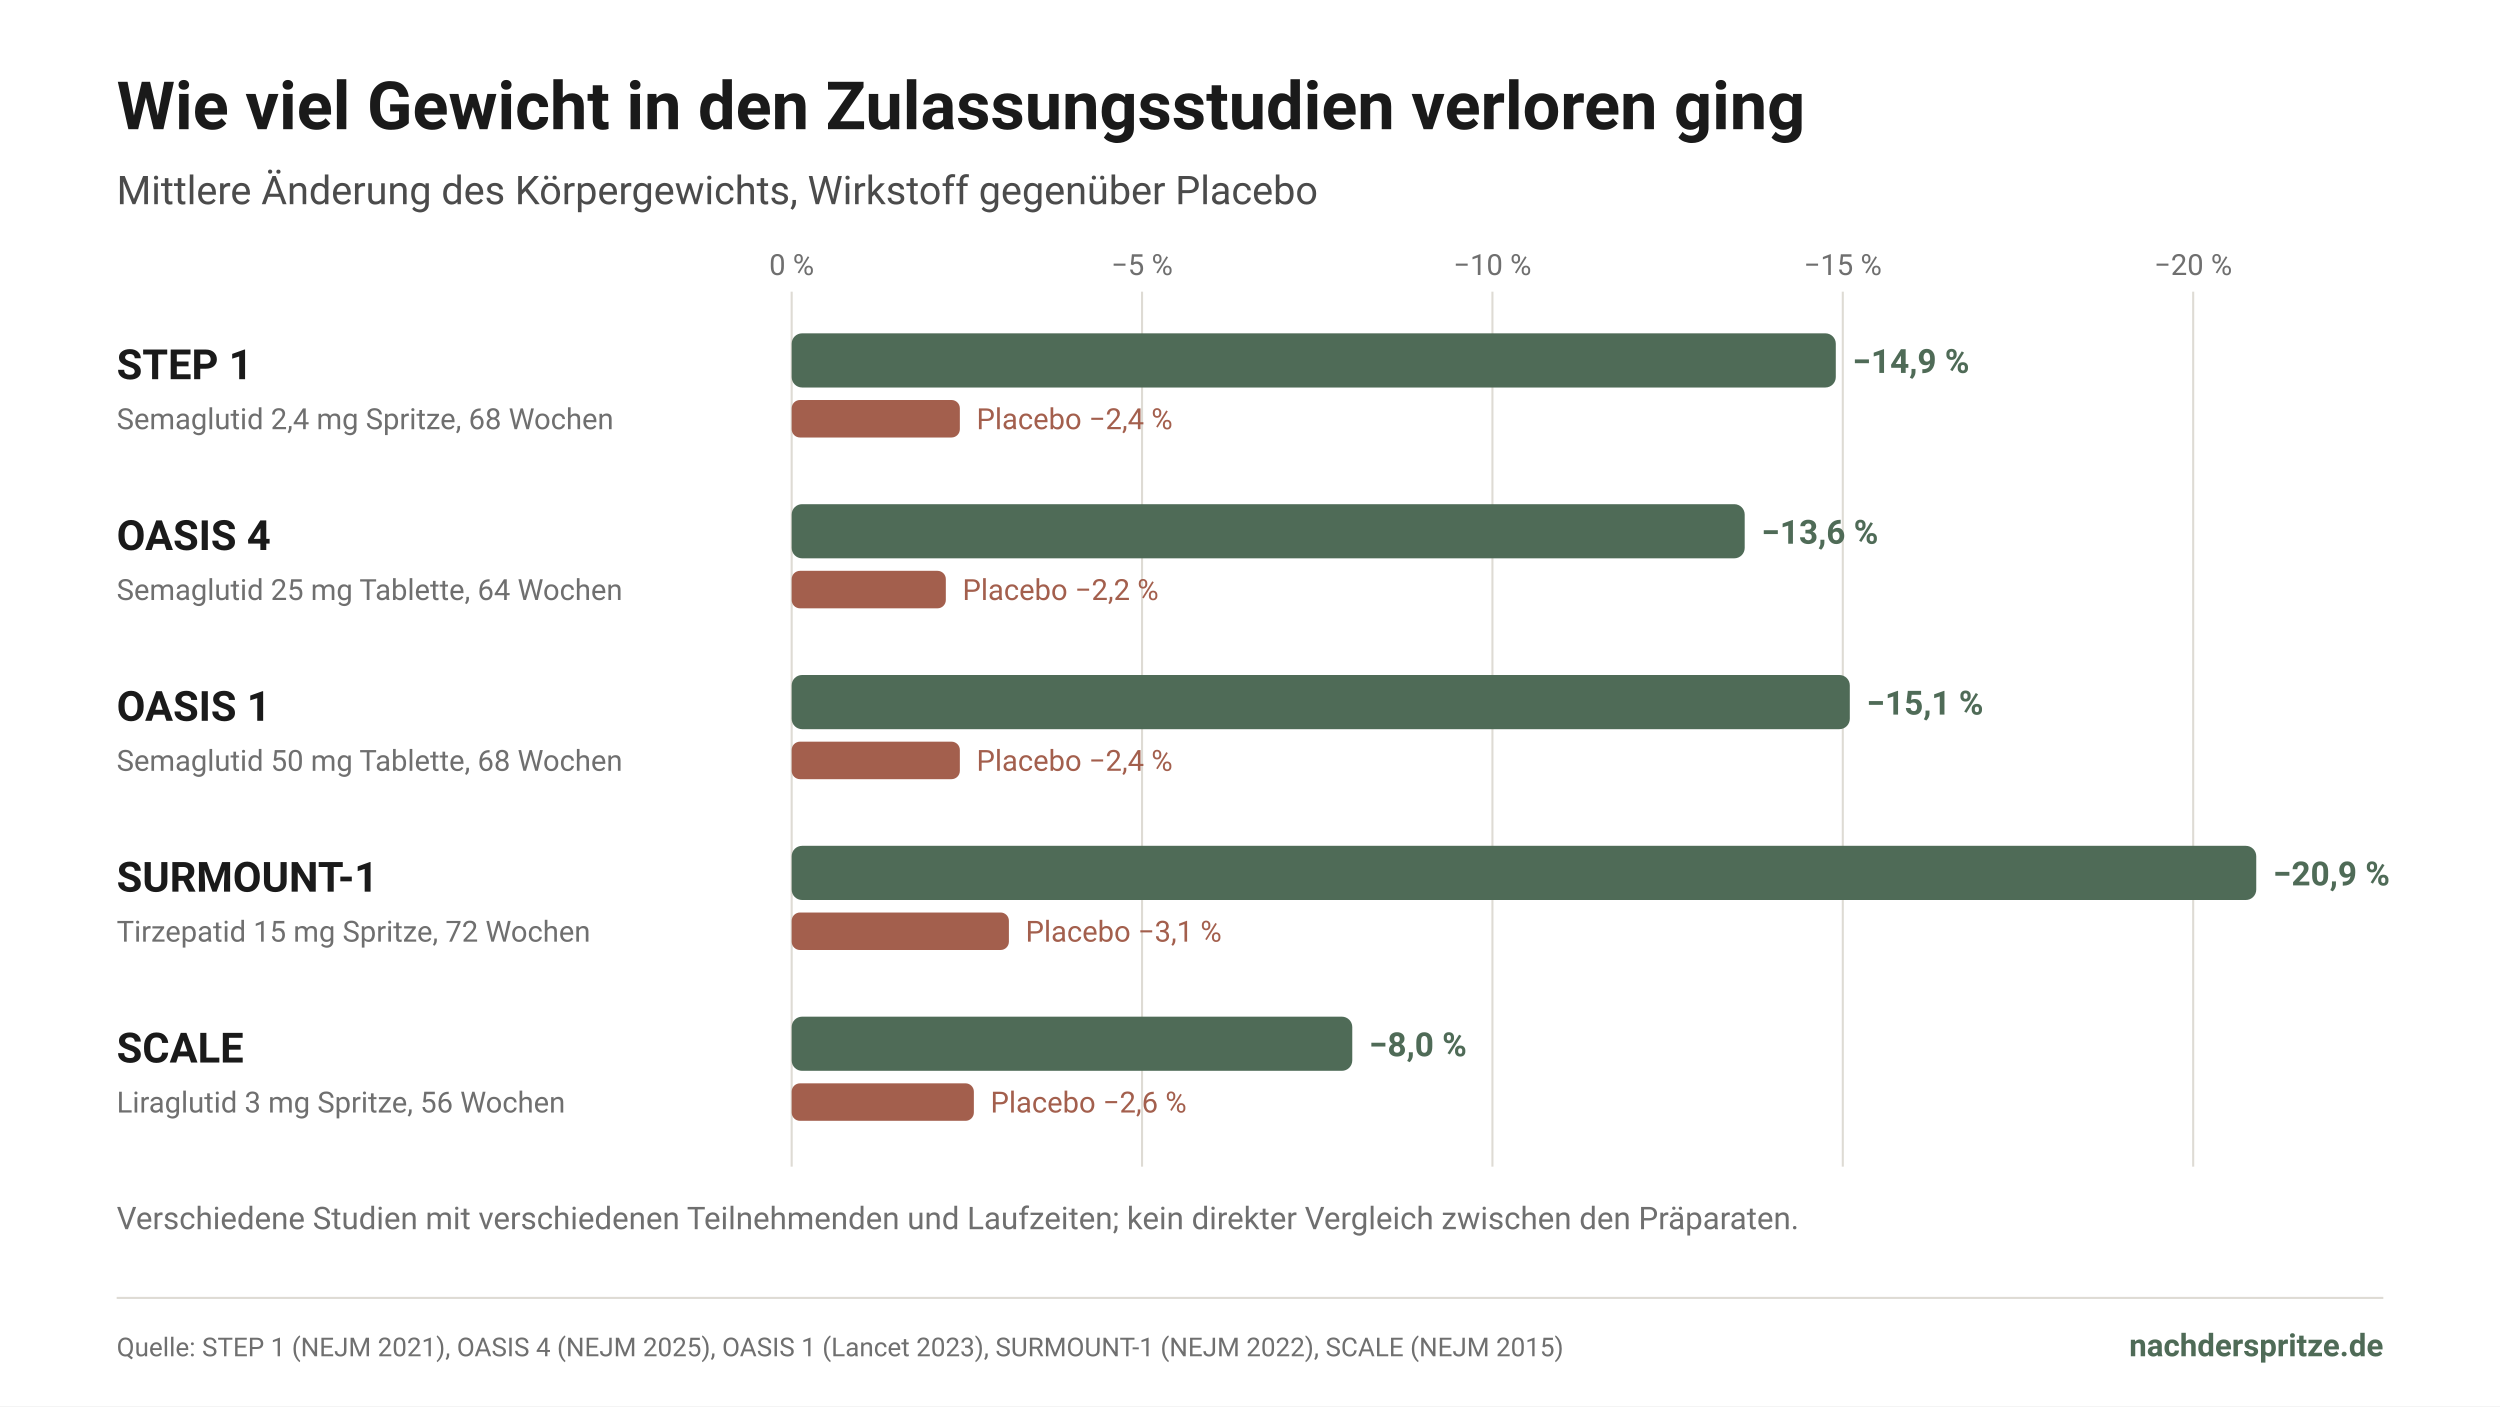
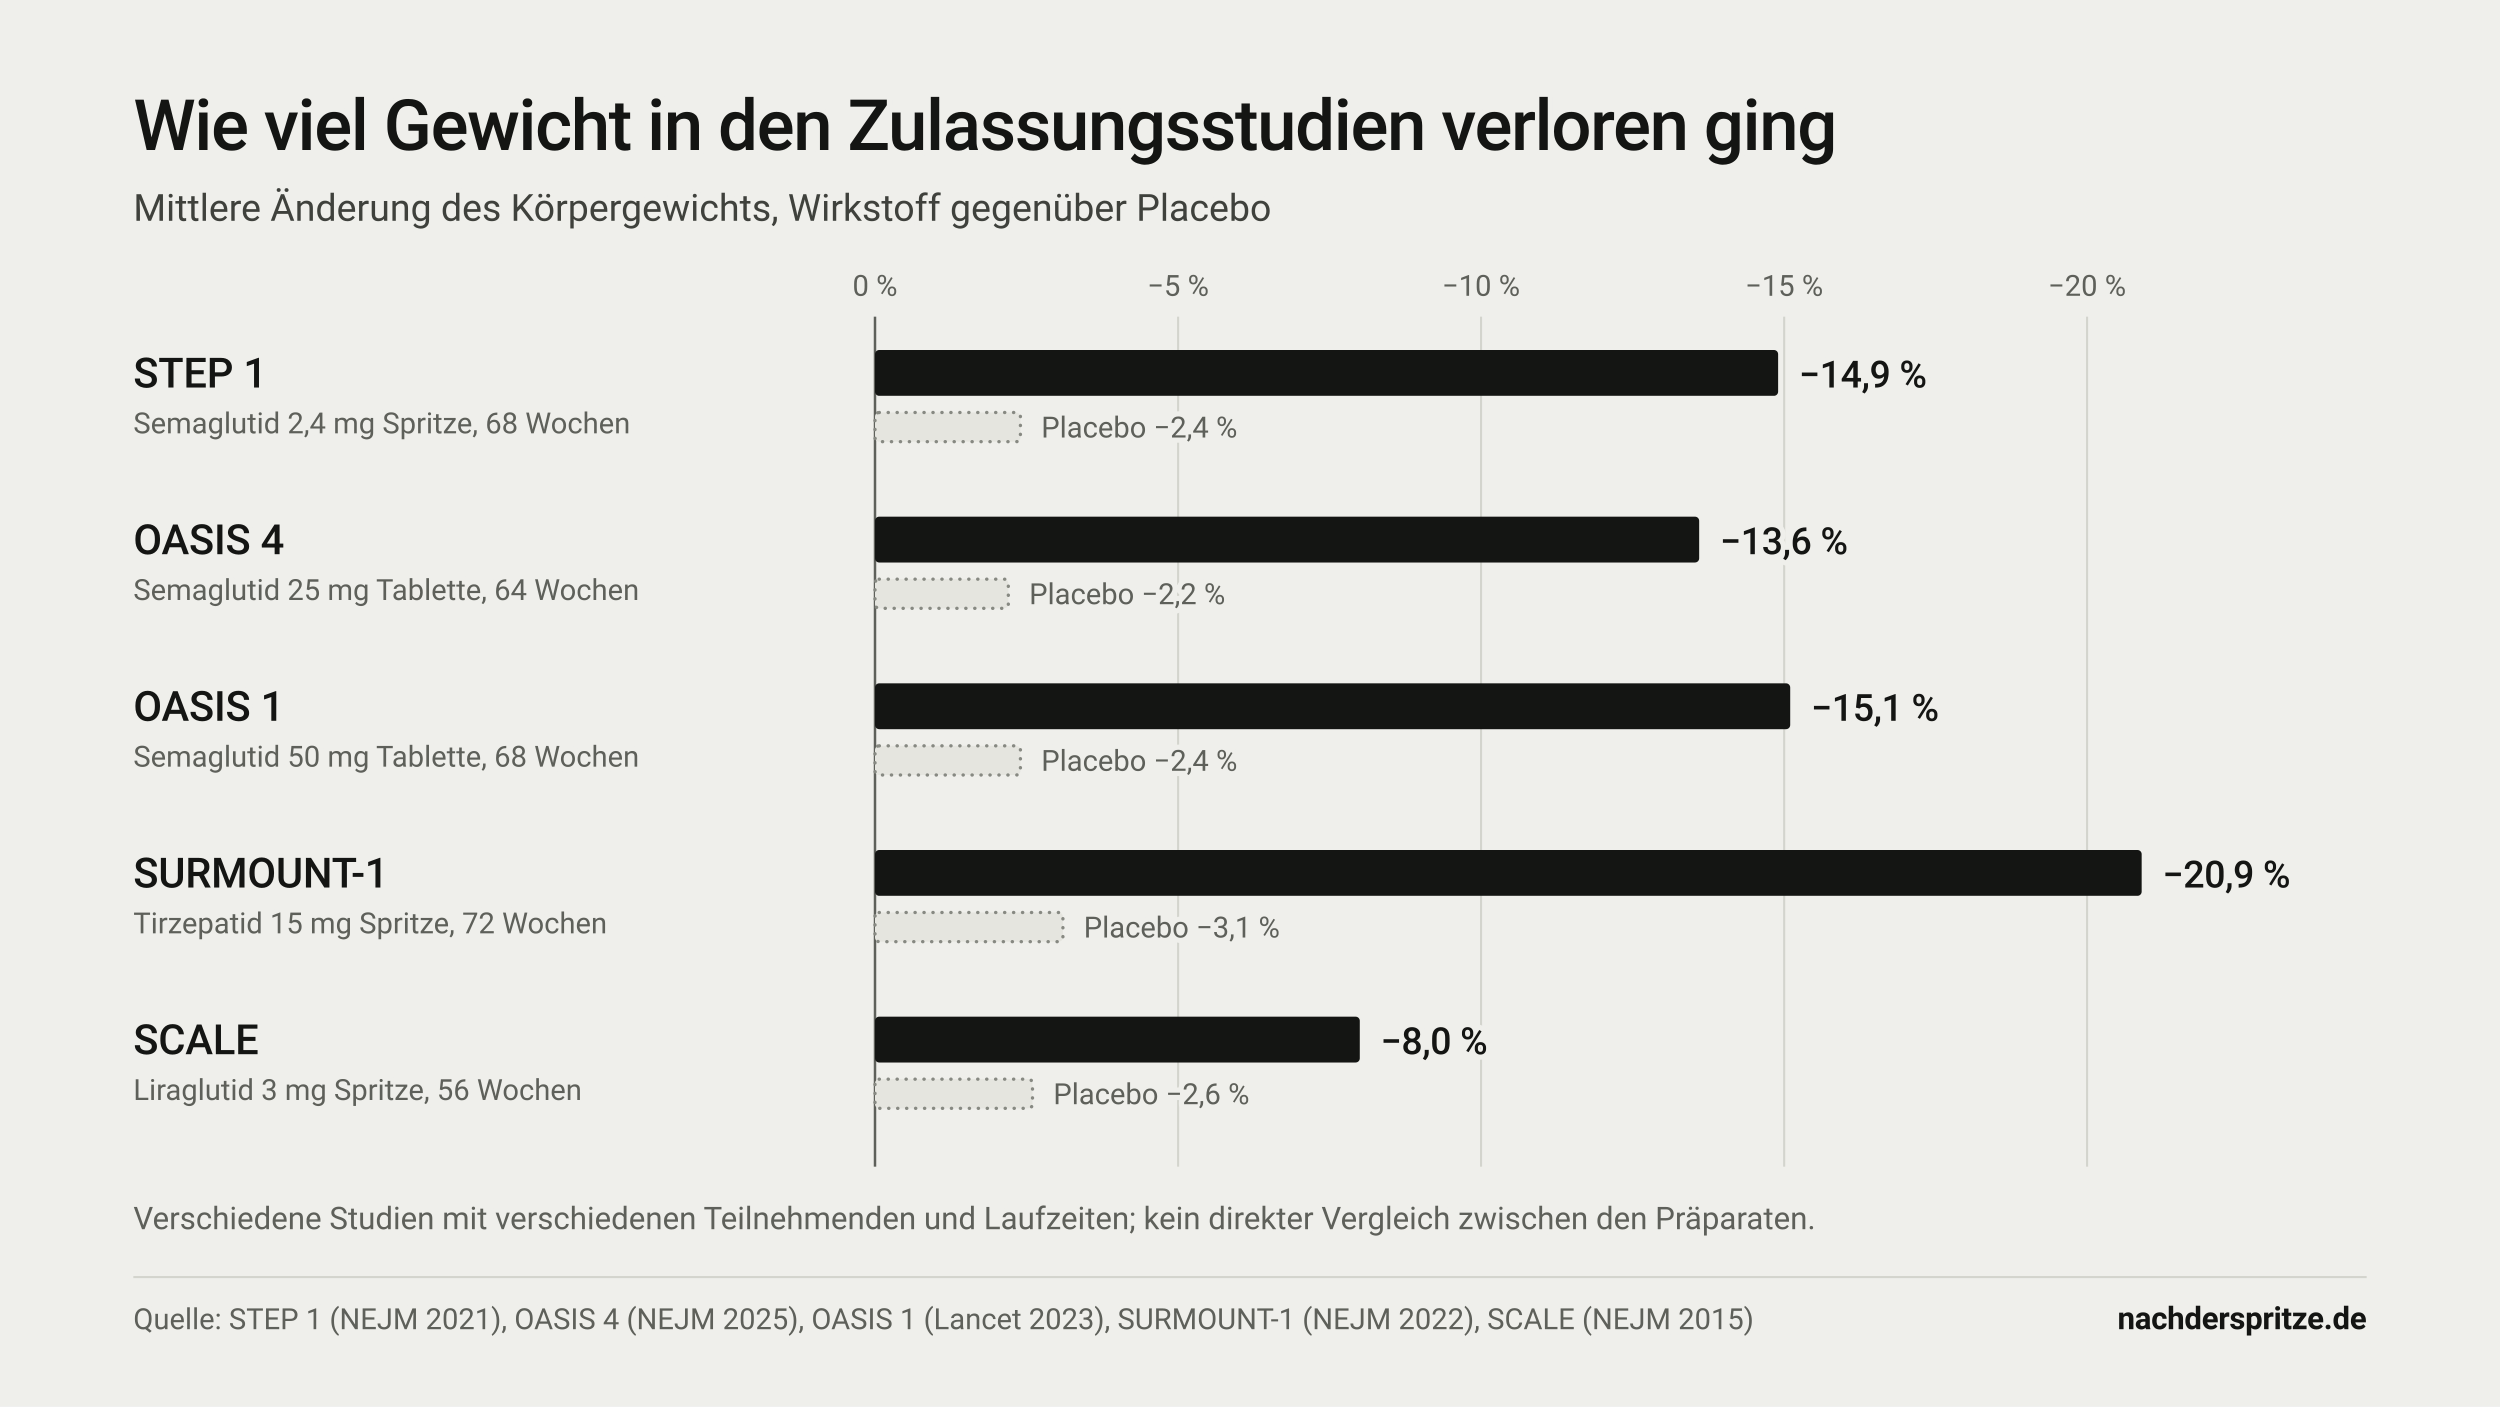
- <svg xmlns="http://www.w3.org/2000/svg" width="1200" height="675" viewBox="0 0 1200 675" role="img" aria-labelledby="t d" font-family="'Hanken Grotesk Variable', 'Hanken Grotesk', system-ui, -apple-system, 'Segoe UI', Roboto, Helvetica, Arial, sans-serif">
-   <rect width="1200" height="675" fill="#ffffff" />
-   <text x="56" y="62" font-size="32" font-weight="700" fill="#1a1a1a" text-anchor="start">Wie viel Gewicht in den Zulassungsstudien verloren ging</text>
-   <text x="56" y="98" font-size="19" font-weight="400" fill="#4b4b4b" text-anchor="start">Mittlere Änderung des Körpergewichts, Wirkstoff gegenüber Placebo</text>
-   <line x1="380" y1="140" x2="380" y2="560" stroke="#dedbd4" stroke-width="1" />
-   <text x="380" y="132" font-size="14" font-weight="400" fill="#6f6f6f" text-anchor="middle">0 %</text>
-   <line x1="548.182" y1="140" x2="548.182" y2="560" stroke="#dedbd4" stroke-width="1" />
-   <text x="548.182" y="132" font-size="14" font-weight="400" fill="#6f6f6f" text-anchor="middle">−5 %</text>
-   <line x1="716.364" y1="140" x2="716.364" y2="560" stroke="#dedbd4" stroke-width="1" />
-   <text x="716.364" y="132" font-size="14" font-weight="400" fill="#6f6f6f" text-anchor="middle">−10 %</text>
-   <line x1="884.545" y1="140" x2="884.545" y2="560" stroke="#dedbd4" stroke-width="1" />
-   <text x="884.545" y="132" font-size="14" font-weight="400" fill="#6f6f6f" text-anchor="middle">−15 %</text>
-   <line x1="1052.727" y1="140" x2="1052.727" y2="560" stroke="#dedbd4" stroke-width="1" />
-   <text x="1052.727" y="132" font-size="14" font-weight="400" fill="#6f6f6f" text-anchor="middle">−20 %</text>
-   <text x="56" y="182" font-size="20" font-weight="700" fill="#1a1a1a" text-anchor="start">STEP 1</text>
-   <text x="56" y="206" font-size="14" font-weight="400" fill="#6f6f6f" text-anchor="start">Semaglutid 2,4 mg Spritze, 68 Wochen</text>
-   <rect x="380" y="160" width="501.182" height="26" rx="5" fill="#4f6b57" />
-   <text x="889.182" y="179" font-size="16" font-weight="700" fill="#4f6b57" text-anchor="start">−14,9 %</text>
-   <rect x="380" y="192" width="80.727" height="18" rx="4" fill="#a35f4d" />
-   <text x="468.727" y="206" font-size="14" font-weight="400" fill="#a35f4d" text-anchor="start">Placebo −2,4 %</text>
-   <text x="56" y="264" font-size="20" font-weight="700" fill="#1a1a1a" text-anchor="start">OASIS 4</text>
-   <text x="56" y="288" font-size="14" font-weight="400" fill="#6f6f6f" text-anchor="start">Semaglutid 25 mg Tablette, 64 Wochen</text>
-   <rect x="380" y="242" width="457.455" height="26" rx="5" fill="#4f6b57" />
-   <text x="845.455" y="261" font-size="16" font-weight="700" fill="#4f6b57" text-anchor="start">−13,6 %</text>
-   <rect x="380" y="274" width="74" height="18" rx="4" fill="#a35f4d" />
-   <text x="462" y="288" font-size="14" font-weight="400" fill="#a35f4d" text-anchor="start">Placebo −2,2 %</text>
-   <text x="56" y="346" font-size="20" font-weight="700" fill="#1a1a1a" text-anchor="start">OASIS 1</text>
-   <text x="56" y="370" font-size="14" font-weight="400" fill="#6f6f6f" text-anchor="start">Semaglutid 50 mg Tablette, 68 Wochen</text>
-   <rect x="380" y="324" width="507.909" height="26" rx="5" fill="#4f6b57" />
-   <text x="895.909" y="343" font-size="16" font-weight="700" fill="#4f6b57" text-anchor="start">−15,1 %</text>
-   <rect x="380" y="356" width="80.727" height="18" rx="4" fill="#a35f4d" />
-   <text x="468.727" y="370" font-size="14" font-weight="400" fill="#a35f4d" text-anchor="start">Placebo −2,4 %</text>
-   <text x="56" y="428" font-size="20" font-weight="700" fill="#1a1a1a" text-anchor="start">SURMOUNT-1</text>
-   <text x="56" y="452" font-size="14" font-weight="400" fill="#6f6f6f" text-anchor="start">Tirzepatid 15 mg Spritze, 72 Wochen</text>
-   <rect x="380" y="406" width="703" height="26" rx="5" fill="#4f6b57" />
-   <text x="1091" y="425" font-size="16" font-weight="700" fill="#4f6b57" text-anchor="start">−20,9 %</text>
-   <rect x="380" y="438" width="104.273" height="18" rx="4" fill="#a35f4d" />
-   <text x="492.273" y="452" font-size="14" font-weight="400" fill="#a35f4d" text-anchor="start">Placebo −3,1 %</text>
-   <text x="56" y="510" font-size="20" font-weight="700" fill="#1a1a1a" text-anchor="start">SCALE</text>
-   <text x="56" y="534" font-size="14" font-weight="400" fill="#6f6f6f" text-anchor="start">Liraglutid 3 mg Spritze, 56 Wochen</text>
-   <rect x="380" y="488" width="269.091" height="26" rx="5" fill="#4f6b57" />
-   <text x="657.091" y="507" font-size="16" font-weight="700" fill="#4f6b57" text-anchor="start">−8,0 %</text>
-   <rect x="380" y="520" width="87.455" height="18" rx="4" fill="#a35f4d" />
-   <text x="475.455" y="534" font-size="14" font-weight="400" fill="#a35f4d" text-anchor="start">Placebo −2,6 %</text>
-   <text x="56" y="590" font-size="15" font-weight="400" fill="#6f6f6f" text-anchor="start">Verschiedene Studien mit verschiedenen Teilnehmenden und Laufzeiten; kein direkter Vergleich zwischen den Präparaten.</text>
-   <line x1="56" y1="623" x2="1144" y2="623" stroke="#dedbd4" stroke-width="1" />
-   <text x="56" y="651" font-size="12.5" font-weight="400" fill="#6f6f6f" text-anchor="start">Quelle: STEP 1 (NEJM 2021), OASIS 4 (NEJM 2025), OASIS 1 (Lancet 2023), SURMOUNT-1 (NEJM 2022), SCALE (NEJM 2015)</text>
-   <text x="1144" y="651" font-size="15" font-weight="600" fill="#4f6b57" text-anchor="end">nachderspritze.de</text>
+ <svg xmlns="http://www.w3.org/2000/svg" width="1200" height="675" viewBox="0 0 1200 675" role="img" aria-labelledby="t d" font-family="'Mona Sans Variable', 'Mona Sans', system-ui, -apple-system, 'Segoe UI', Roboto, Helvetica, Arial, sans-serif">
+   <rect width="1200" height="675" fill="#EFEFEB" />
+   <text x="64" y="72" font-size="34" font-weight="540" fill="#141513" text-anchor="start" style="font-stretch:116%;letter-spacing:-0.02em" stroke="#EFEFEB" stroke-width="5" stroke-linejoin="round" paint-order="stroke">Wie viel Gewicht in den Zulassungsstudien verloren ging</text>
+   <text x="64" y="106" font-size="18" font-weight="420" fill="#3F413C" text-anchor="start" style="font-stretch:100%;letter-spacing:0em" stroke="#EFEFEB" stroke-width="5" stroke-linejoin="round" paint-order="stroke">Mittlere Änderung des Körpergewichts, Wirkstoff gegenüber Placebo</text>
+   <line x1="420" y1="152" x2="420" y2="560" stroke="#5E605A" stroke-width="1.2" />
+   <text x="420" y="142" font-size="14" font-weight="440" fill="#5E605A" text-anchor="middle" style="font-stretch:100%;letter-spacing:0em;font-variant-numeric:tabular-nums" stroke="#EFEFEB" stroke-width="5" stroke-linejoin="round" paint-order="stroke">0 %</text>
+   <line x1="565.5" y1="152" x2="565.5" y2="560" stroke="#D3D4CD" stroke-width="1" />
+   <text x="565.5" y="142" font-size="14" font-weight="440" fill="#5E605A" text-anchor="middle" style="font-stretch:100%;letter-spacing:0em;font-variant-numeric:tabular-nums" stroke="#EFEFEB" stroke-width="5" stroke-linejoin="round" paint-order="stroke">−5 %</text>
+   <line x1="710.9" y1="152" x2="710.9" y2="560" stroke="#D3D4CD" stroke-width="1" />
+   <text x="710.9" y="142" font-size="14" font-weight="440" fill="#5E605A" text-anchor="middle" style="font-stretch:100%;letter-spacing:0em;font-variant-numeric:tabular-nums" stroke="#EFEFEB" stroke-width="5" stroke-linejoin="round" paint-order="stroke">−10 %</text>
+   <line x1="856.4" y1="152" x2="856.4" y2="560" stroke="#D3D4CD" stroke-width="1" />
+   <text x="856.4" y="142" font-size="14" font-weight="440" fill="#5E605A" text-anchor="middle" style="font-stretch:100%;letter-spacing:0em;font-variant-numeric:tabular-nums" stroke="#EFEFEB" stroke-width="5" stroke-linejoin="round" paint-order="stroke">−15 %</text>
+   <line x1="1001.8" y1="152" x2="1001.8" y2="560" stroke="#D3D4CD" stroke-width="1" />
+   <text x="1001.8" y="142" font-size="14" font-weight="440" fill="#5E605A" text-anchor="middle" style="font-stretch:100%;letter-spacing:0em;font-variant-numeric:tabular-nums" stroke="#EFEFEB" stroke-width="5" stroke-linejoin="round" paint-order="stroke">−20 %</text>
+   <text x="64" y="186" font-size="20" font-weight="560" fill="#141513" text-anchor="start" style="font-stretch:108%;letter-spacing:-0.005em" stroke="#EFEFEB" stroke-width="5" stroke-linejoin="round" paint-order="stroke">STEP 1</text>
+   <text x="64" y="208" font-size="14" font-weight="420" fill="#5E605A" text-anchor="start" style="font-stretch:100%;letter-spacing:0em" stroke="#EFEFEB" stroke-width="5" stroke-linejoin="round" paint-order="stroke">Semaglutid 2,4 mg Spritze, 68 Wochen</text>
+   <rect class="mk" x="420" y="168" width="433.5" height="22" rx="2" fill="#141513" />
+   <text x="863.5" y="186" font-size="18" font-weight="560" fill="#141513" text-anchor="start" style="font-stretch:118%;letter-spacing:-0.01em" stroke="#EFEFEB" stroke-width="5" stroke-linejoin="round" paint-order="stroke">−14,9 %</text>
+   <rect class="mk" x="420" y="198" width="69.8" height="14" rx="2" fill="#E5E5DF" stroke="#878982" stroke-width="1.6" stroke-dasharray="0.1 4.2" stroke-linecap="round" />
+   <text x="499.8" y="210" font-size="14" font-weight="420" fill="#5E605A" text-anchor="start" style="font-stretch:100%;letter-spacing:0em" stroke="#EFEFEB" stroke-width="5" stroke-linejoin="round" paint-order="stroke">Placebo −2,4 %</text>
+   <text x="64" y="266" font-size="20" font-weight="560" fill="#141513" text-anchor="start" style="font-stretch:108%;letter-spacing:-0.005em" stroke="#EFEFEB" stroke-width="5" stroke-linejoin="round" paint-order="stroke">OASIS 4</text>
+   <text x="64" y="288" font-size="14" font-weight="420" fill="#5E605A" text-anchor="start" style="font-stretch:100%;letter-spacing:0em" stroke="#EFEFEB" stroke-width="5" stroke-linejoin="round" paint-order="stroke">Semaglutid 25 mg Tablette, 64 Wochen</text>
+   <rect class="mk" x="420" y="248" width="395.6" height="22" rx="2" fill="#141513" />
+   <text x="825.6" y="266" font-size="18" font-weight="560" fill="#141513" text-anchor="start" style="font-stretch:118%;letter-spacing:-0.01em" stroke="#EFEFEB" stroke-width="5" stroke-linejoin="round" paint-order="stroke">−13,6 %</text>
+   <rect class="mk" x="420" y="278" width="64" height="14" rx="2" fill="#E5E5DF" stroke="#878982" stroke-width="1.6" stroke-dasharray="0.1 4.2" stroke-linecap="round" />
+   <text x="494" y="290" font-size="14" font-weight="420" fill="#5E605A" text-anchor="start" style="font-stretch:100%;letter-spacing:0em" stroke="#EFEFEB" stroke-width="5" stroke-linejoin="round" paint-order="stroke">Placebo −2,2 %</text>
+   <text x="64" y="346" font-size="20" font-weight="560" fill="#141513" text-anchor="start" style="font-stretch:108%;letter-spacing:-0.005em" stroke="#EFEFEB" stroke-width="5" stroke-linejoin="round" paint-order="stroke">OASIS 1</text>
+   <text x="64" y="368" font-size="14" font-weight="420" fill="#5E605A" text-anchor="start" style="font-stretch:100%;letter-spacing:0em" stroke="#EFEFEB" stroke-width="5" stroke-linejoin="round" paint-order="stroke">Semaglutid 50 mg Tablette, 68 Wochen</text>
+   <rect class="mk" x="420" y="328" width="439.3" height="22" rx="2" fill="#141513" />
+   <text x="869.3" y="346" font-size="18" font-weight="560" fill="#141513" text-anchor="start" style="font-stretch:118%;letter-spacing:-0.01em" stroke="#EFEFEB" stroke-width="5" stroke-linejoin="round" paint-order="stroke">−15,1 %</text>
+   <rect class="mk" x="420" y="358" width="69.8" height="14" rx="2" fill="#E5E5DF" stroke="#878982" stroke-width="1.6" stroke-dasharray="0.1 4.2" stroke-linecap="round" />
+   <text x="499.8" y="370" font-size="14" font-weight="420" fill="#5E605A" text-anchor="start" style="font-stretch:100%;letter-spacing:0em" stroke="#EFEFEB" stroke-width="5" stroke-linejoin="round" paint-order="stroke">Placebo −2,4 %</text>
+   <text x="64" y="426" font-size="20" font-weight="560" fill="#141513" text-anchor="start" style="font-stretch:108%;letter-spacing:-0.005em" stroke="#EFEFEB" stroke-width="5" stroke-linejoin="round" paint-order="stroke">SURMOUNT-1</text>
+   <text x="64" y="448" font-size="14" font-weight="420" fill="#5E605A" text-anchor="start" style="font-stretch:100%;letter-spacing:0em" stroke="#EFEFEB" stroke-width="5" stroke-linejoin="round" paint-order="stroke">Tirzepatid 15 mg Spritze, 72 Wochen</text>
+   <rect class="mk" x="420" y="408" width="608" height="22" rx="2" fill="#141513" />
+   <text x="1038" y="426" font-size="18" font-weight="560" fill="#141513" text-anchor="start" style="font-stretch:118%;letter-spacing:-0.01em" stroke="#EFEFEB" stroke-width="5" stroke-linejoin="round" paint-order="stroke">−20,9 %</text>
+   <rect class="mk" x="420" y="438" width="90.2" height="14" rx="2" fill="#E5E5DF" stroke="#878982" stroke-width="1.6" stroke-dasharray="0.1 4.2" stroke-linecap="round" />
+   <text x="520.2" y="450" font-size="14" font-weight="420" fill="#5E605A" text-anchor="start" style="font-stretch:100%;letter-spacing:0em" stroke="#EFEFEB" stroke-width="5" stroke-linejoin="round" paint-order="stroke">Placebo −3,1 %</text>
+   <text x="64" y="506" font-size="20" font-weight="560" fill="#141513" text-anchor="start" style="font-stretch:108%;letter-spacing:-0.005em" stroke="#EFEFEB" stroke-width="5" stroke-linejoin="round" paint-order="stroke">SCALE</text>
+   <text x="64" y="528" font-size="14" font-weight="420" fill="#5E605A" text-anchor="start" style="font-stretch:100%;letter-spacing:0em" stroke="#EFEFEB" stroke-width="5" stroke-linejoin="round" paint-order="stroke">Liraglutid 3 mg Spritze, 56 Wochen</text>
+   <rect class="mk" x="420" y="488" width="232.7" height="22" rx="2" fill="#141513" />
+   <text x="662.7" y="506" font-size="18" font-weight="560" fill="#141513" text-anchor="start" style="font-stretch:118%;letter-spacing:-0.01em" stroke="#EFEFEB" stroke-width="5" stroke-linejoin="round" paint-order="stroke">−8,0 %</text>
+   <rect class="mk" x="420" y="518" width="75.6" height="14" rx="2" fill="#E5E5DF" stroke="#878982" stroke-width="1.6" stroke-dasharray="0.1 4.2" stroke-linecap="round" />
+   <text x="505.6" y="530" font-size="14" font-weight="420" fill="#5E605A" text-anchor="start" style="font-stretch:100%;letter-spacing:0em" stroke="#EFEFEB" stroke-width="5" stroke-linejoin="round" paint-order="stroke">Placebo −2,6 %</text>
+   <text x="64" y="590" font-size="15" font-weight="420" fill="#5E605A" text-anchor="start" style="font-stretch:100%;letter-spacing:0em" stroke="#EFEFEB" stroke-width="5" stroke-linejoin="round" paint-order="stroke">Verschiedene Studien mit verschiedenen Teilnehmenden und Laufzeiten; kein direkter Vergleich zwischen den Präparaten.</text>
+   <line x1="64" y1="613" x2="1136" y2="613" stroke="#D3D4CD" stroke-width="1" />
+   <text x="64" y="638" font-size="14" font-weight="420" fill="#5E605A" text-anchor="start" style="font-stretch:100%;letter-spacing:0em" stroke="#EFEFEB" stroke-width="5" stroke-linejoin="round" paint-order="stroke">Quelle: STEP 1 (NEJM 2021), OASIS 4 (NEJM 2025), OASIS 1 (Lancet 2023), SURMOUNT-1 (NEJM 2022), SCALE (NEJM 2015)</text>
+   <text x="1136" y="638" font-size="15" font-weight="600" fill="#141513" text-anchor="end" style="font-stretch:125%;letter-spacing:-0.01em" stroke="#EFEFEB" stroke-width="5" stroke-linejoin="round" paint-order="stroke">nachderspritze.de</text>
</svg>
